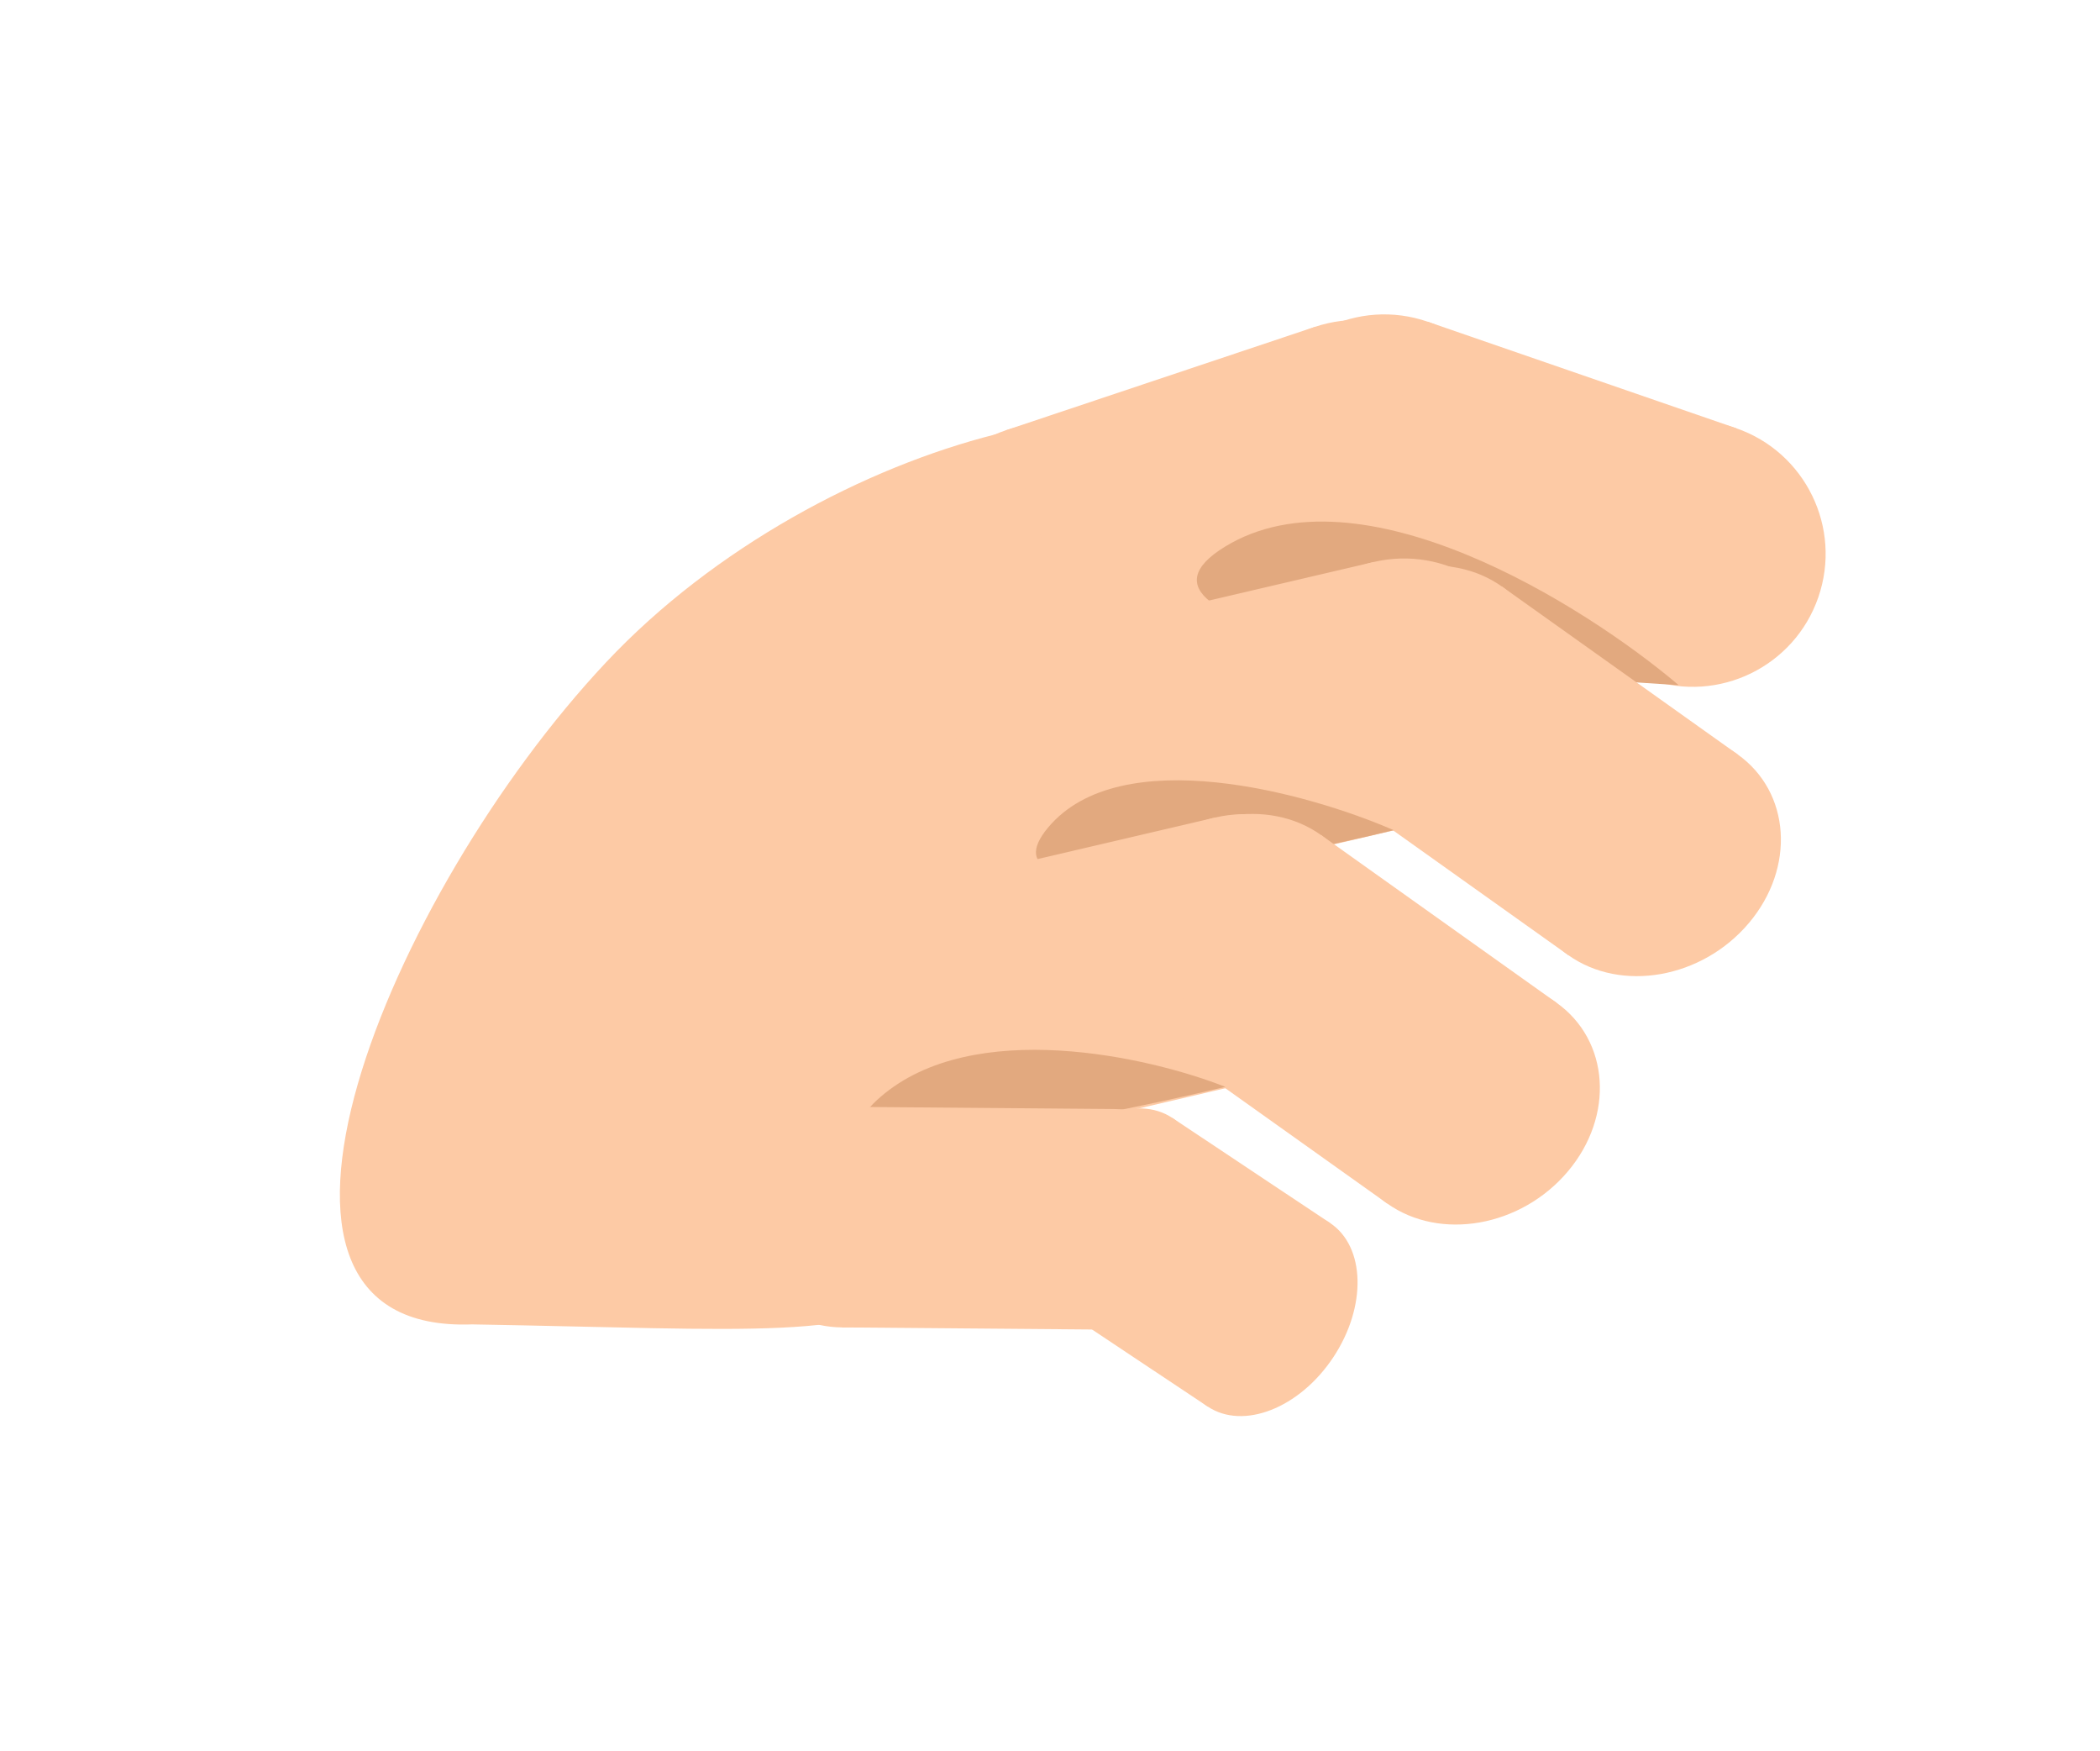
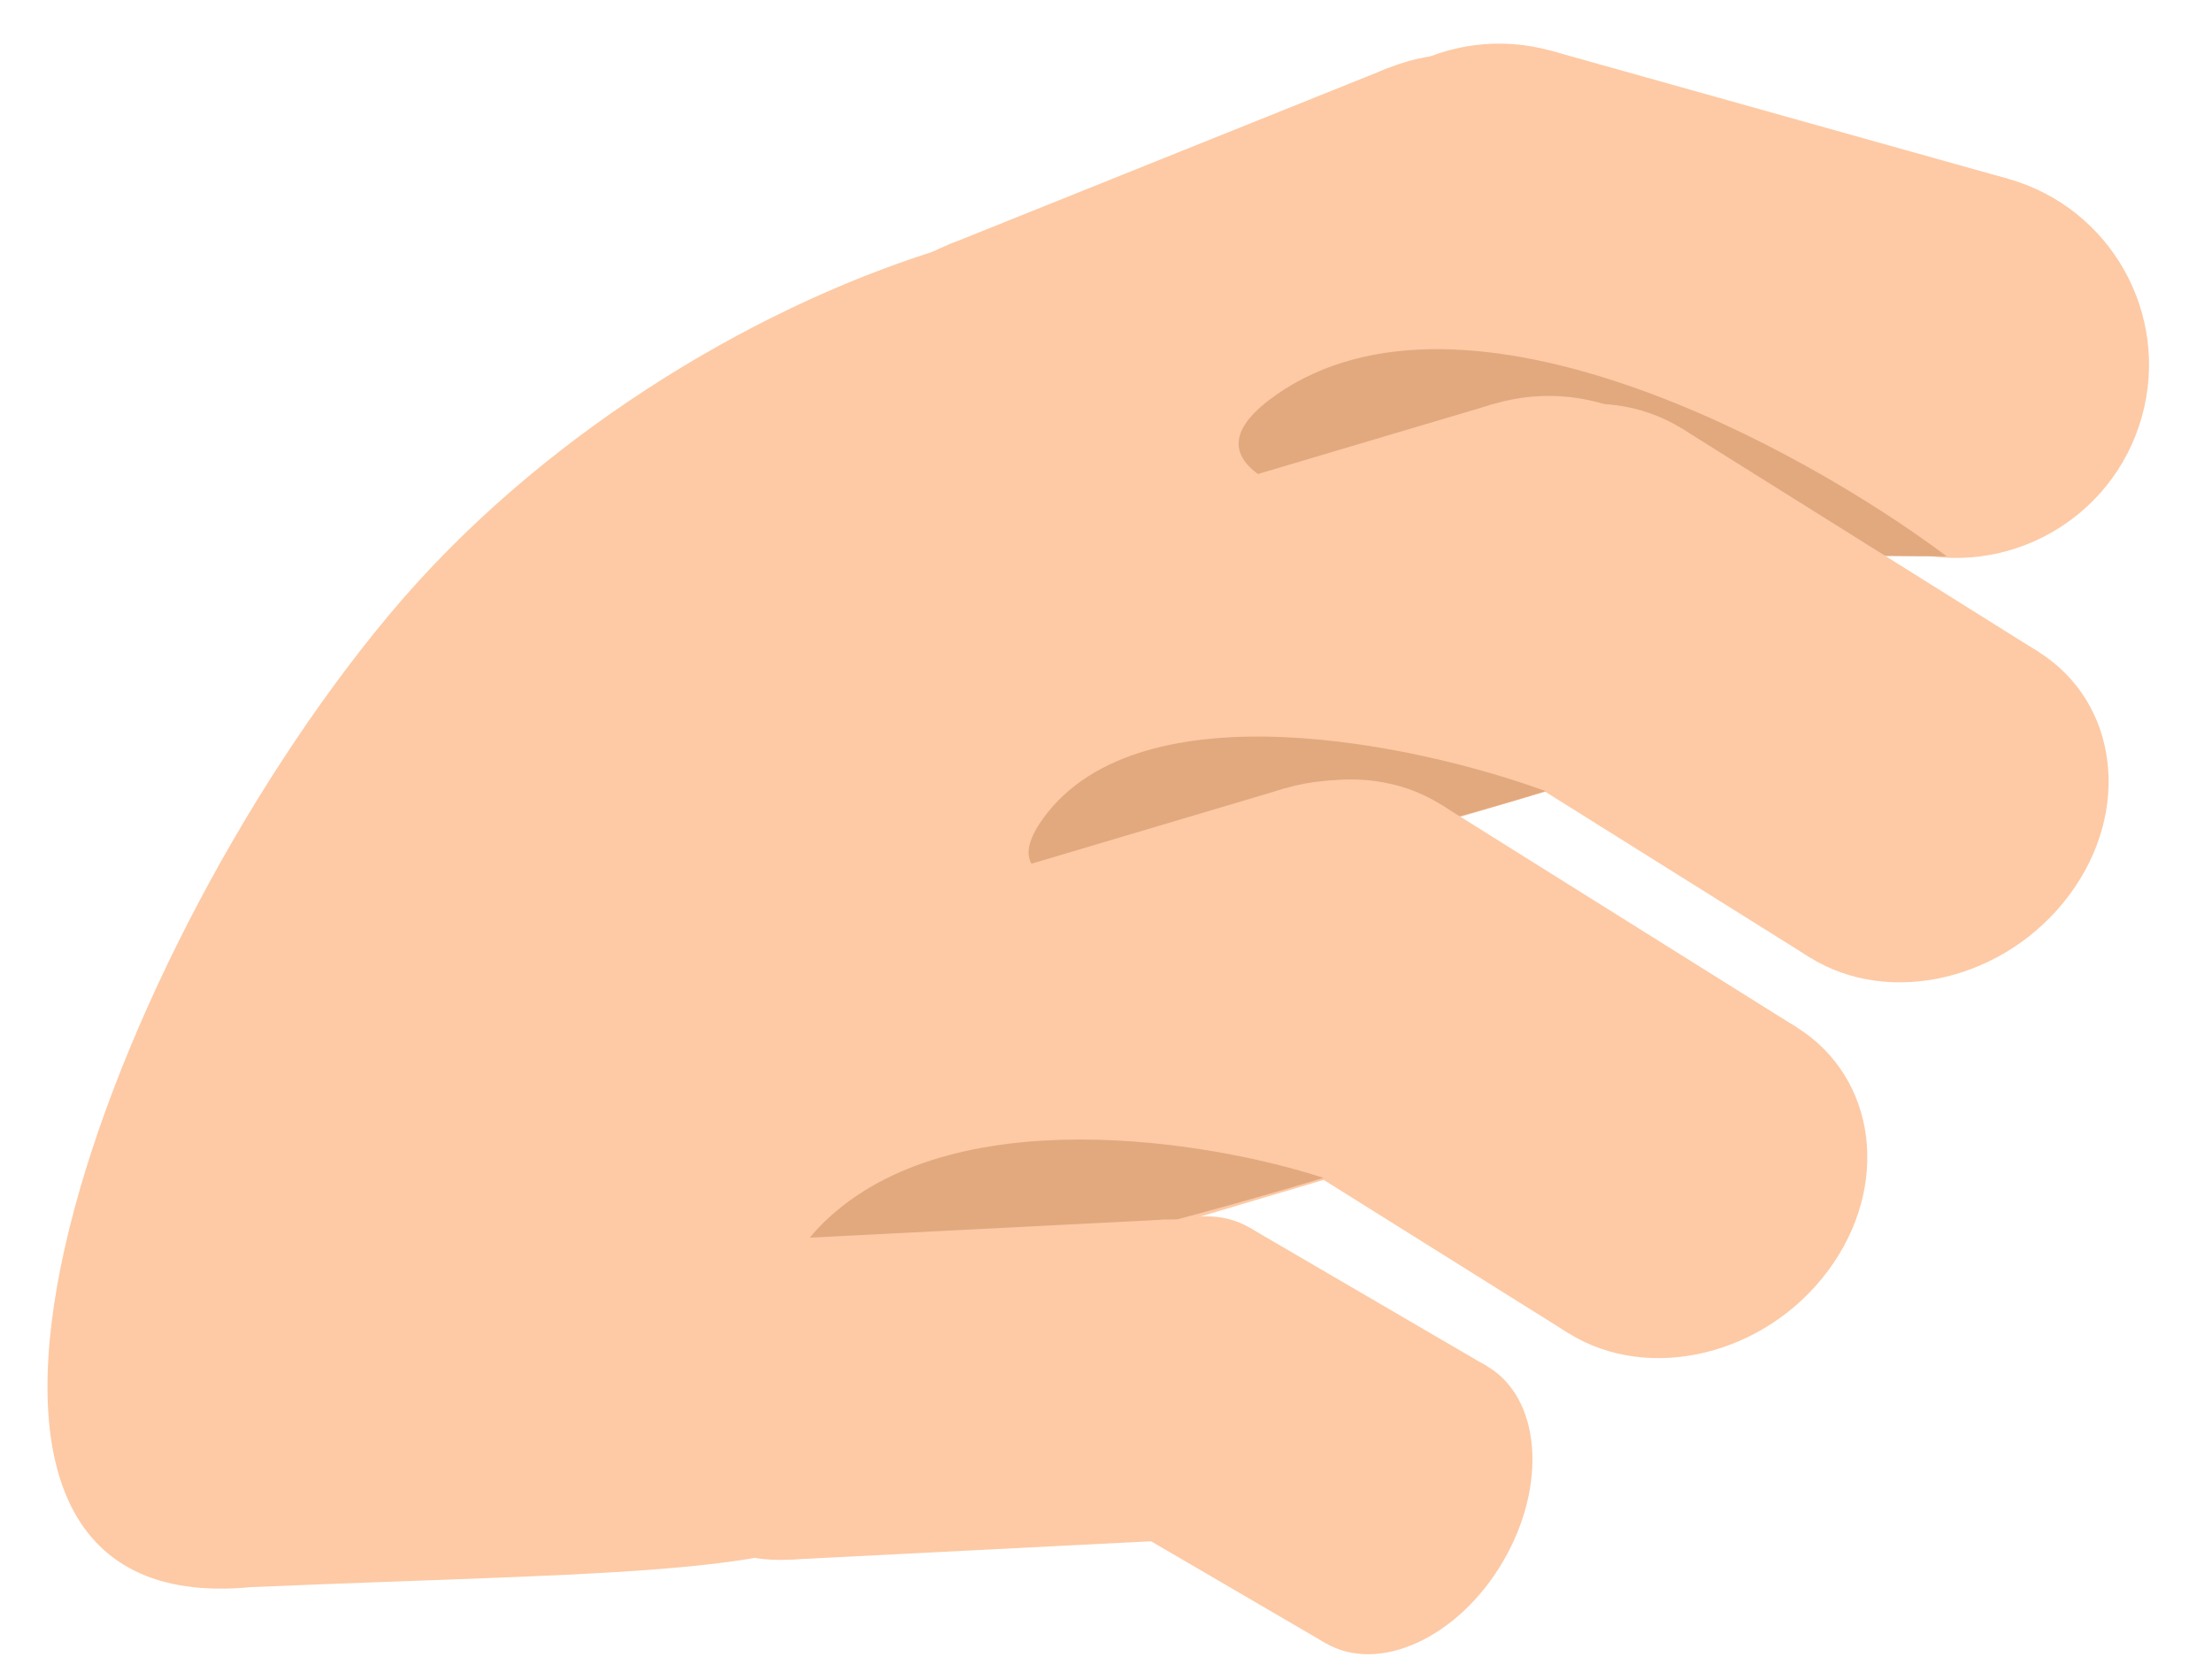
- <svg xmlns="http://www.w3.org/2000/svg" width="396" height="330" viewBox="0 0 396 330" fill="none">
-   <path d="M89.03 249.679C194.522 251.488 175.693 258.815 190.225 158.4C220.716 104.933 248.825 125.967 237.211 91.8C228.065 64.893 155.186 81.29 114.267 124.887C73.348 168.484 38.825 251.576 89.03 249.679Z" fill="#FDCAA5" />
-   <circle cx="25.065" cy="25.065" r="25.065" transform="matrix(-0.948341 0.317251 0.317251 0.948341 271.731 53.6682)" fill="#FDCAA5" />
-   <circle cx="25.065" cy="25.065" r="25.065" transform="matrix(-0.948341 0.317251 0.317251 0.948341 213.387 73.1862)" fill="#FDCAA5" />
-   <rect width="61.522" height="50.129" transform="matrix(-0.948341 0.317251 0.317251 0.948341 247.961 61.62)" fill="#FDCAA5" />
-   <circle cx="25.065" cy="25.065" r="25.065" transform="matrix(-0.94527 -0.326289 -0.326289 0.94527 351.064 88.9011)" fill="#FDCAA5" />
-   <circle cx="25.065" cy="25.065" r="25.065" transform="matrix(-0.94527 -0.326289 -0.326289 0.94527 292.909 68.8271)" fill="#FDCAA5" />
-   <rect width="61.522" height="50.129" transform="matrix(-0.94527 -0.326289 -0.326289 0.94527 327.371 80.7228)" fill="#FDCAA5" />
-   <path d="M316.548 129.161C298.634 113.987 256.448 87.522 231.015 103.051C205.583 118.58 277.44 126.928 316.548 129.161Z" fill="#E2A97F" />
-   <ellipse cx="22.214" cy="24.76" rx="22.214" ry="24.76" transform="matrix(-0.814622 -0.579992 -0.645005 0.764178 345.758 155.099)" fill="#FDCAA5" />
-   <ellipse cx="22.214" cy="24.76" rx="22.214" ry="24.76" transform="matrix(-0.814622 -0.579992 -0.645005 0.764178 301.341 123.476)" fill="#FDCAA5" />
-   <rect width="54.524" height="49.52" transform="matrix(-0.814622 -0.579992 -0.645005 0.764178 327.662 142.216)" fill="#FDCAA5" />
-   <circle cx="25.065" cy="25.065" r="25.065" transform="matrix(-0.973737 0.227677 0.227677 0.973737 283.443 100.244)" fill="#FDCAA5" />
-   <circle cx="25.065" cy="25.065" r="25.065" transform="matrix(-0.973737 0.227677 0.227677 0.973737 223.536 114.251)" fill="#FDCAA5" />
-   <rect width="61.522" height="50.129" transform="matrix(-0.973737 0.227677 0.227677 0.973737 259.037 105.951)" fill="#FDCAA5" />
-   <path d="M262.812 156.511C246.774 149.519 211.283 139.637 197.619 156.037C183.954 172.438 235.387 163.187 262.812 156.511Z" fill="#E2A97F" />
-   <circle cx="25.065" cy="25.065" r="25.065" transform="matrix(-0.973737 0.227677 0.227677 0.973737 253.476 148.435)" fill="#FDCAA5" />
-   <circle cx="25.065" cy="25.065" r="25.065" transform="matrix(-0.973737 0.227677 0.227677 0.973737 193.57 162.442)" fill="#FDCAA5" />
-   <rect width="61.522" height="50.129" transform="matrix(-0.973737 0.227677 0.227677 0.973737 229.07 154.142)" fill="#FDCAA5" />
-   <ellipse cx="22.214" cy="24.76" rx="22.214" ry="24.76" transform="matrix(-0.814622 -0.579992 -0.645005 0.764178 311.62 201.927)" fill="#FDCAA5" />
-   <ellipse cx="22.214" cy="24.76" rx="22.214" ry="24.76" transform="matrix(-0.814622 -0.579992 -0.645005 0.764178 267.203 170.304)" fill="#FDCAA5" />
-   <rect width="54.524" height="49.52" transform="matrix(-0.814622 -0.579992 -0.645005 0.764178 293.524 189.044)" fill="#FDCAA5" />
-   <path d="M231.058 204.897C216.674 199.232 183.532 191.68 166.034 206.797C148.535 221.915 202.092 211.829 231.058 204.897Z" fill="#E2A97F" />
-   <circle cx="20.797" cy="20.797" r="20.797" transform="matrix(-0.999965 -0.00837259 -0.00837259 0.999965 230.972 209.257)" fill="#FDCAA5" />
-   <circle cx="20.797" cy="20.797" r="20.797" transform="matrix(-0.999965 -0.00837259 -0.00837259 0.999965 179.927 208.83)" fill="#FDCAA5" />
-   <rect width="51.047" height="41.594" transform="matrix(-0.999965 -0.00837259 -0.00837259 0.999965 210.176 209.083)" fill="#FDCAA5" />
-   <ellipse cx="14.553" cy="20.797" rx="14.553" ry="20.797" transform="matrix(-0.832307 -0.554316 -0.554316 0.832307 262.915 238.623)" fill="#FDCAA5" />
-   <ellipse cx="14.553" cy="20.797" rx="14.553" ry="20.797" transform="matrix(-0.832307 -0.554316 -0.554316 0.832307 233.184 218.823)" fill="#FDCAA5" />
-   <rect width="35.721" height="41.594" transform="matrix(-0.832307 -0.554316 -0.554316 0.832307 250.802 230.556)" fill="#FDCAA5" />
+ <svg xmlns="http://www.w3.org/2000/svg" width="287" height="218" viewBox="0 0 287 218" fill="none">
+   <mask id="mask0_88_183" style="mask-type:alpha" maskUnits="userSpaceOnUse" x="0" y="0" width="287" height="218">
+     <rect width="287" height="218" transform="matrix(-1 0 0 1 287 0)" fill="#D9D9D9" />
+   </mask>
+   <g mask="url(#mask0_88_183)">
+     <path d="M32.59 205.95C138.005 201.518 119.642 209.946 128.211 108.847C155.486 53.67 184.79 73.006 171.175 39.585C160.454 13.266 88.673 33.944 50.403 79.884C12.134 125.825 -17.415 210.813 32.59 205.95Z" fill="#FDCAA5" />
+     <circle cx="25.065" cy="25.065" r="25.065" transform="matrix(-0.927921 0.372776 0.372776 0.927921 203.38 -0.52124)" fill="#FDCAA5" />
+     <circle cx="25.065" cy="25.065" r="25.065" transform="matrix(-0.927921 0.372776 0.372776 0.927921 146.292 22.4128)" fill="#FDCAA5" />
+     <rect width="61.522" height="50.129" transform="matrix(-0.927921 0.372776 0.372776 0.927921 180.122 8.82227)" fill="#FDCAA5" />
+     <circle cx="25.065" cy="25.065" r="25.065" transform="matrix(-0.962911 -0.26982 -0.26982 0.962911 284.658 29.9586)" fill="#FDCAA5" />
+     <circle cx="25.065" cy="25.065" r="25.065" transform="matrix(-0.962911 -0.26982 -0.26982 0.962911 225.418 13.3587)" fill="#FDCAA5" />
+     <rect width="61.522" height="50.129" transform="matrix(-0.962911 -0.26982 -0.26982 0.962911 260.523 23.1956)" fill="#FDCAA5" />
+     <path d="M252.583 72.189C233.803 58.101 190.126 34.177 165.656 51.182C141.186 68.188 213.411 72.272 252.583 72.189Z" fill="#E2A97F" />
+     <ellipse cx="22.214" cy="24.76" rx="22.214" ry="24.76" transform="matrix(-0.847494 -0.530804 -0.598687 0.800983 283.275 96.3549)" fill="#FDCAA5" />
+     <ellipse cx="22.214" cy="24.76" rx="22.214" ry="24.76" transform="matrix(-0.847494 -0.530804 -0.598687 0.800983 237.066 67.4132)" fill="#FDCAA5" />
+     <rect width="54.524" height="49.52" transform="matrix(-0.847494 -0.530804 -0.598687 0.800983 264.449 84.5639)" fill="#FDCAA5" />
+     <circle cx="25.065" cy="25.065" r="25.065" transform="matrix(-0.958569 0.28486 0.28486 0.958569 217.826 45.2804)" fill="#FDCAA5" />
+     <circle cx="25.065" cy="25.065" r="25.065" transform="matrix(-0.958569 0.28486 0.28486 0.958569 158.853 62.8057)" fill="#FDCAA5" />
+     <rect width="61.522" height="50.129" transform="matrix(-0.958569 0.28486 0.28486 0.958569 193.8 52.4203)" fill="#FDCAA5" />
+     <path d="M200.558 102.669C184.135 96.638 148.122 88.871 135.451 106.051C122.78 123.231 173.576 110.955 200.558 102.669Z" fill="#E2A97F" />
+     <circle cx="25.065" cy="25.065" r="25.065" transform="matrix(-0.958569 0.28486 0.28486 0.958569 190.761 95.1591)" fill="#FDCAA5" />
+     <circle cx="25.065" cy="25.065" r="25.065" transform="matrix(-0.958569 0.28486 0.28486 0.958569 131.788 112.684)" fill="#FDCAA5" />
+     <rect width="61.522" height="50.129" transform="matrix(-0.958569 0.28486 0.28486 0.958569 166.735 102.299)" fill="#FDCAA5" />
+     <ellipse cx="22.214" cy="24.76" rx="22.214" ry="24.76" transform="matrix(-0.847494 -0.530804 -0.598687 0.800983 251.966 145.12)" fill="#FDCAA5" />
+     <ellipse cx="22.214" cy="24.76" rx="22.214" ry="24.76" transform="matrix(-0.847494 -0.530804 -0.598687 0.800983 205.757 116.178)" fill="#FDCAA5" />
+     <rect width="54.524" height="49.52" transform="matrix(-0.847494 -0.530804 -0.598687 0.800983 233.141 133.329)" fill="#FDCAA5" />
+     <path d="M171.721 152.848C157.027 148.043 123.496 142.465 106.923 158.59C90.349 174.716 143.216 161.481 171.721 152.848Z" fill="#E2A97F" />
+     <circle cx="20.797" cy="20.797" r="20.797" transform="matrix(-0.99871 0.0507746 0.0507746 0.99871 171.894 157.206)" fill="#FDCAA5" />
+     <circle cx="20.797" cy="20.797" r="20.797" transform="matrix(-0.99871 0.0507746 0.0507746 0.99871 120.913 159.797)" fill="#FDCAA5" />
+     <rect width="51.047" height="41.594" transform="matrix(-0.99871 0.0507746 0.0507746 0.99871 151.124 158.262)" fill="#FDCAA5" />
+     <ellipse cx="14.553" cy="20.797" rx="14.553" ry="20.797" transform="matrix(-0.863629 -0.504128 -0.504128 0.863629 205.516 184.631)" fill="#FDCAA5" />
+     <ellipse cx="14.553" cy="20.797" rx="14.553" ry="20.797" transform="matrix(-0.863629 -0.504128 -0.504128 0.863629 174.667 166.624)" fill="#FDCAA5" />
+     <rect width="35.721" height="41.594" transform="matrix(-0.863629 -0.504128 -0.504128 0.863629 192.948 177.295)" fill="#FDCAA5" />
+   </g>
</svg>
